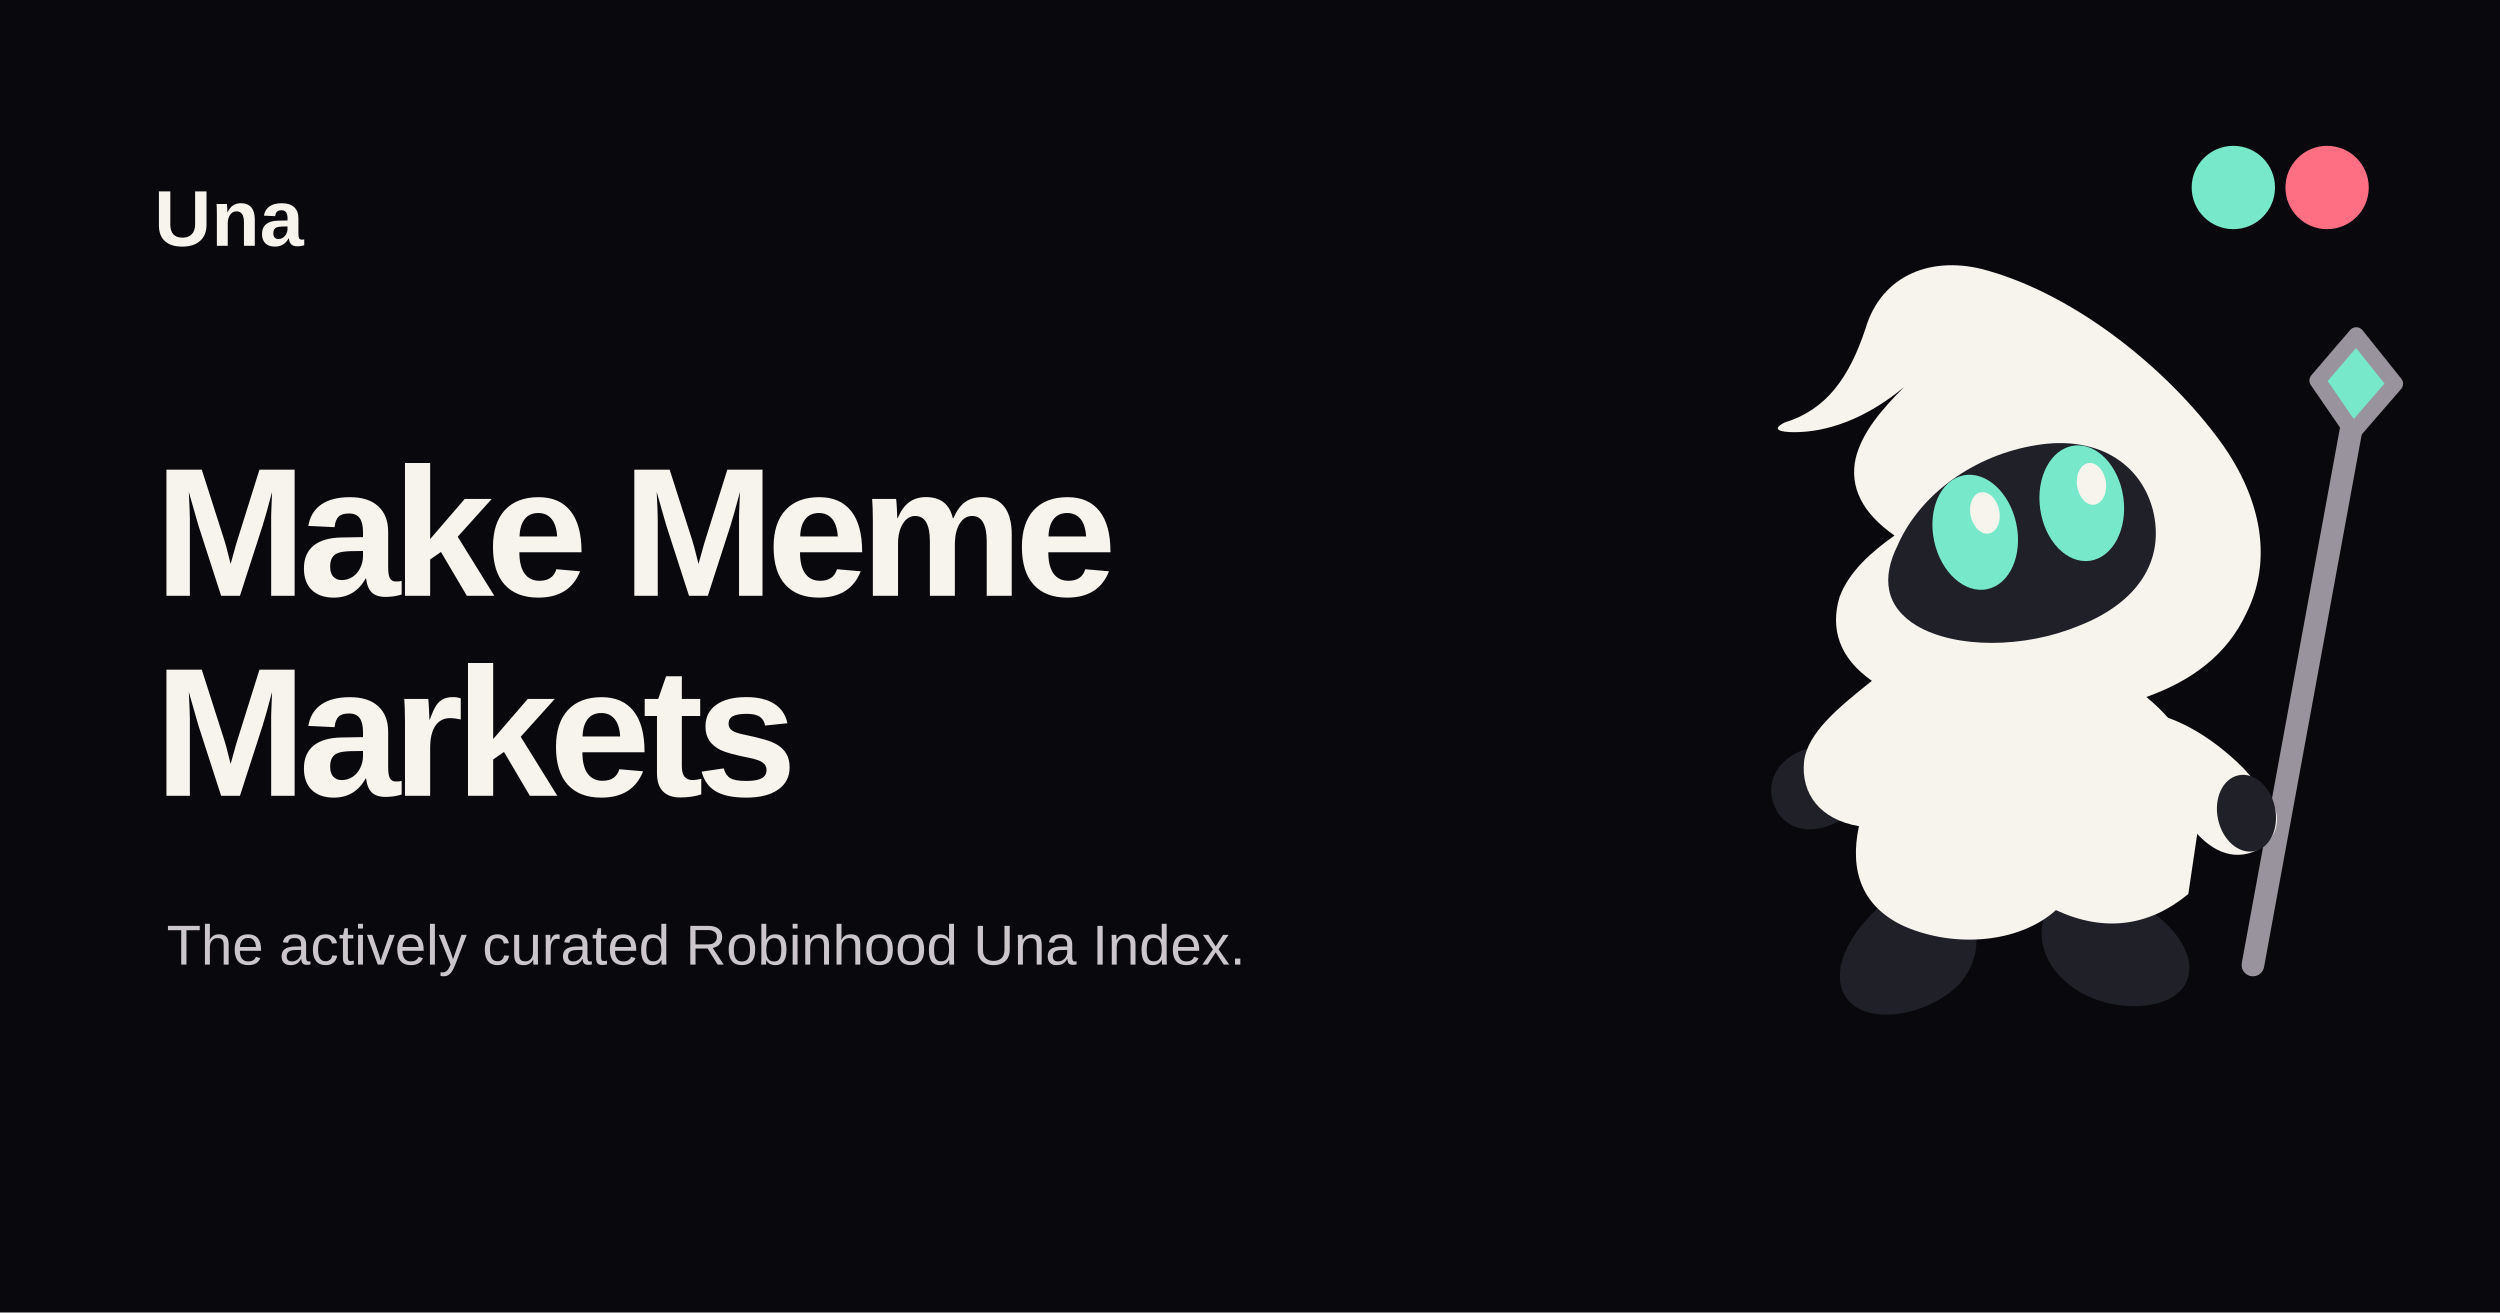
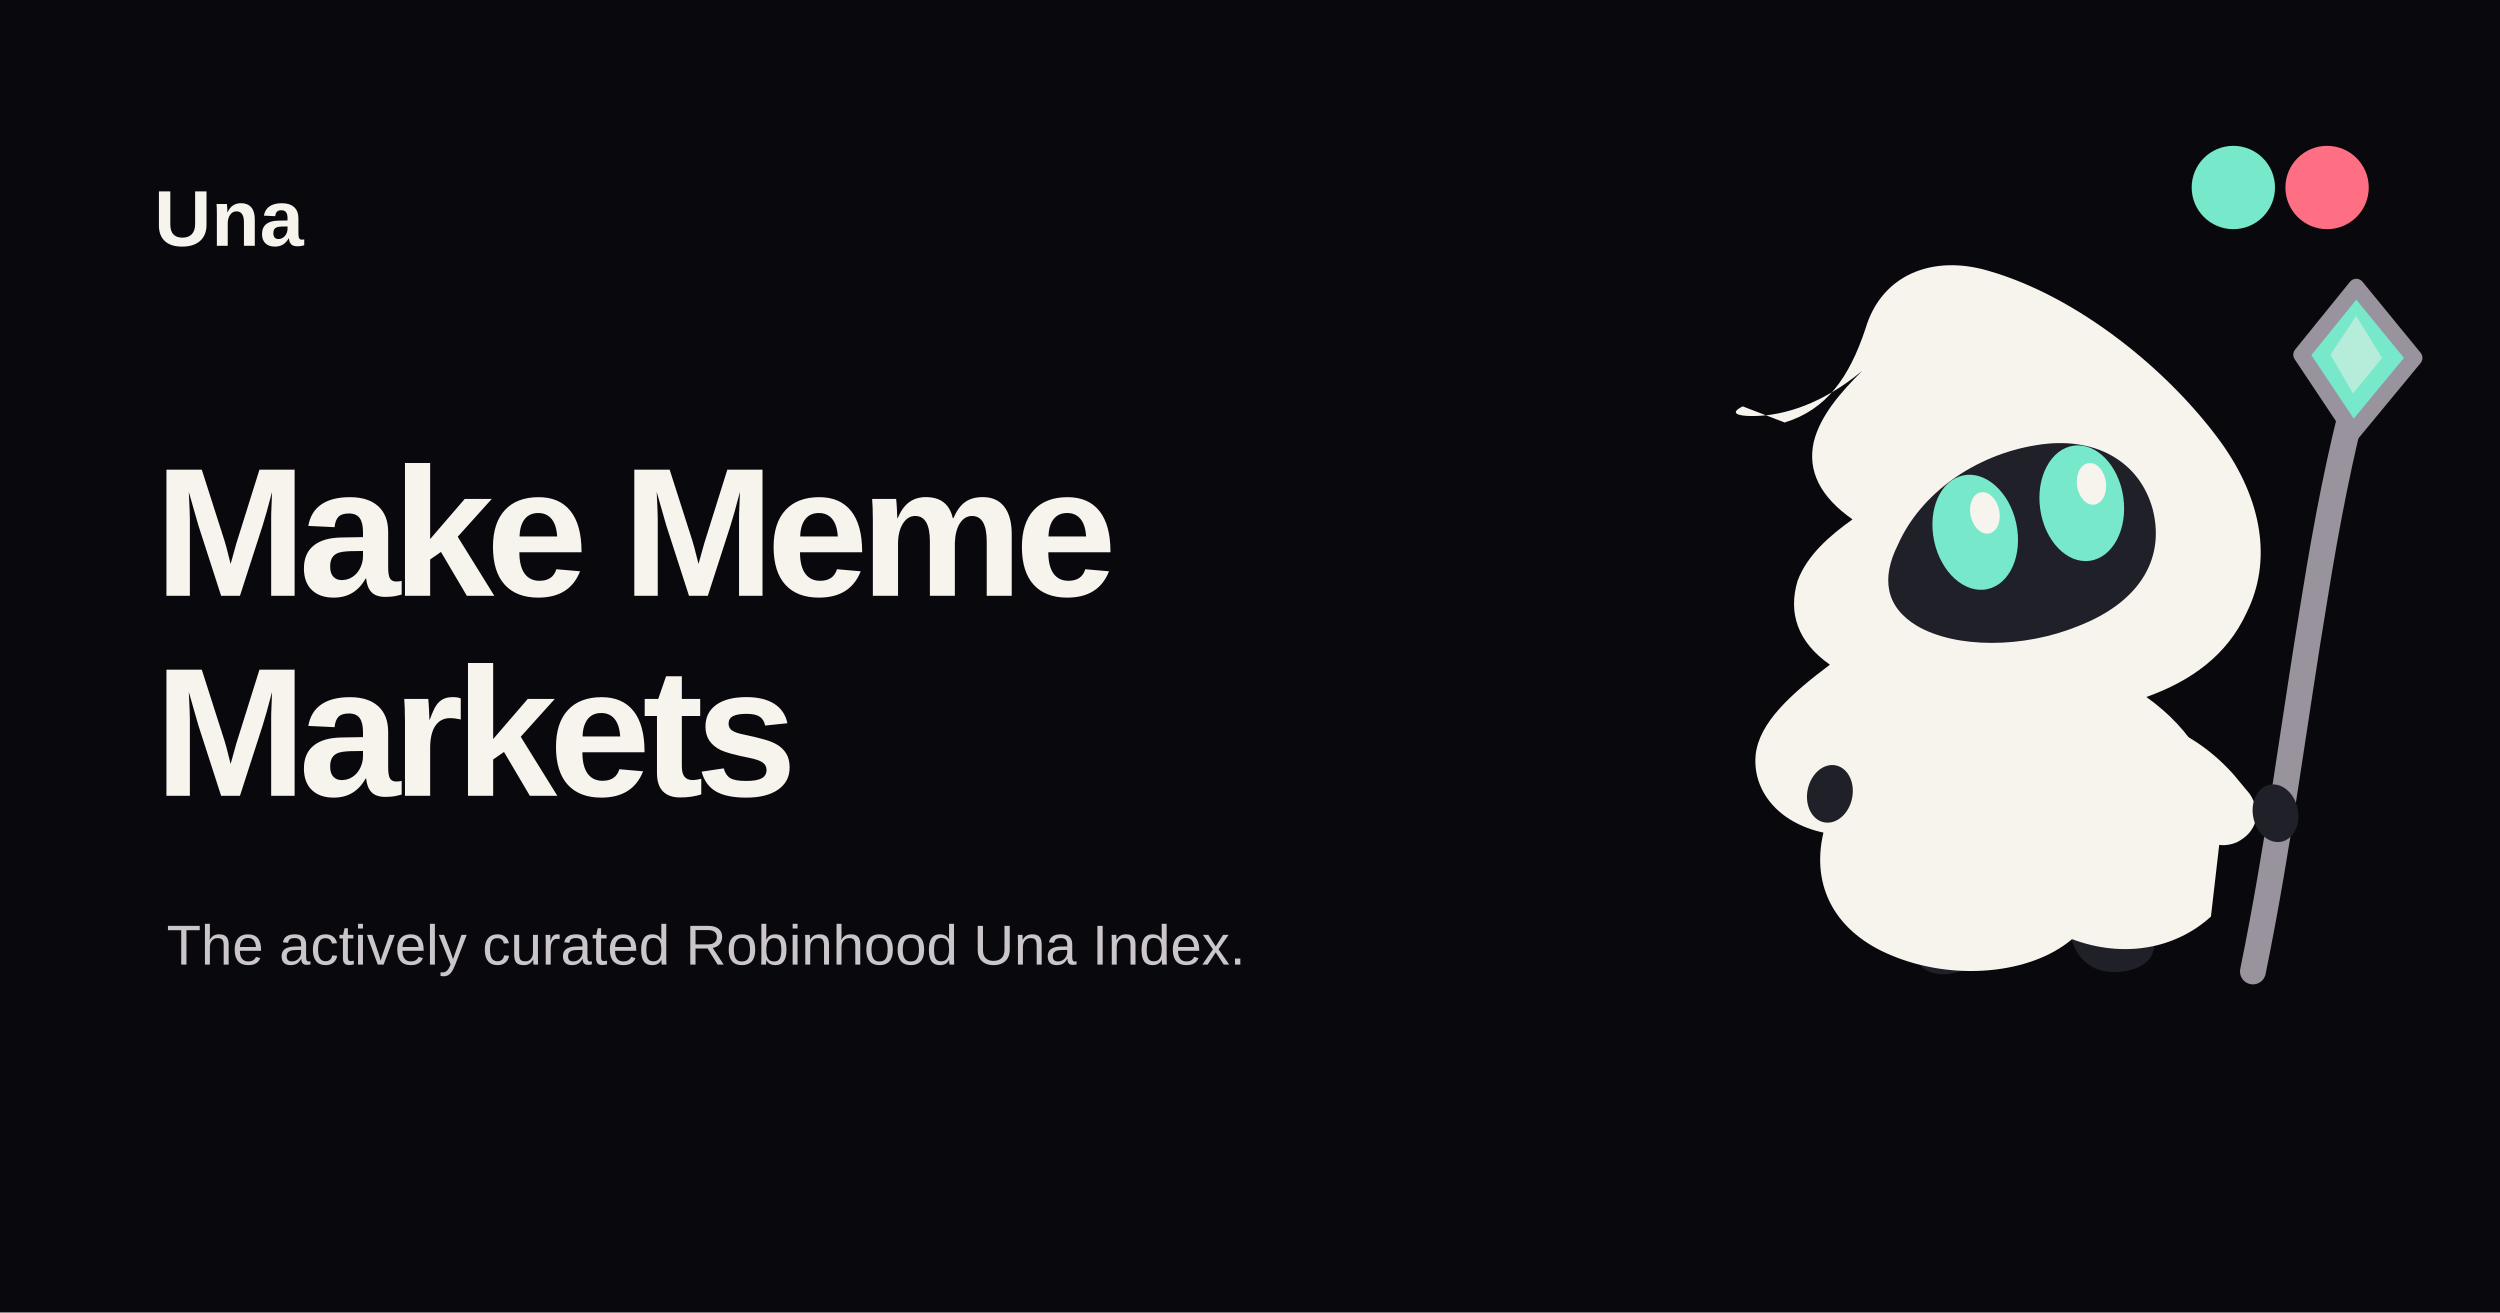
<svg xmlns="http://www.w3.org/2000/svg" viewBox="0 0 1200 630">
  <rect width="1200" height="630" fill="#09090d" />
  <circle cx="1072" cy="90" r="20" fill="#77e8c9" />
  <circle cx="1117" cy="90" r="20" fill="#ff6f83" />
  <text x="74" y="118" fill="#f7f3ed" font-family="Plus Jakarta Sans, Arial, sans-serif" font-size="38" font-weight="800">Una</text>
  <text x="74" y="286" fill="#f7f3ed" font-family="Plus Jakarta Sans, Arial, sans-serif" font-size="88" font-weight="800" letter-spacing="-4">Make Meme</text>
  <text x="74" y="382" fill="#f7f3ed" font-family="Plus Jakarta Sans, Arial, sans-serif" font-size="88" font-weight="800" letter-spacing="-4">Markets</text>
  <text x="80" y="463" fill="#cbc6ca" font-family="Plus Jakarta Sans, Arial, sans-serif" font-size="27" font-weight="500">The actively curated Robinhood Una Index.</text>
  <g transform="translate(790 116) scale(1.55)">
-     <path fill="#202029" d="M76 203c-11 8-20 22-14 31 6 9 25 6 35-4 7-8 7-18 1-26l-22-1Zm50 1c-6 8-4 19 5 26 11 9 31 9 36 0 5-9-5-21-18-27l-23 1ZM50 157c-10 3-14 12-9 20 5 7 14 6 21 1l-12-21Z" />
-     <path fill="none" stroke="#98939d" stroke-width="7" stroke-linecap="round" d="M188 224 219 55" />
-     <path fill="#77e8c9" stroke="#98939d" stroke-width="5" stroke-linejoin="round" d="m220 29 12 15-13 15-11-16 12-14Z" />
-     <path fill="#f7f3ed" d="M43 56c13-4 20-14 25-29 5-17 21-23 38-18 28 8 56 31 72 53 13 18 16 37 8 53-6 13-17 21-31 26 11 9 17 20 17 34l-4 27c-12 10-26 12-41 5-11 10-31 12-47 5-13-6-17-17-14-31-12-2-18-10-17-20 1-9 11-17 21-25-10-7-13-16-10-26 3-8 10-14 17-19-10-7-14-15-12-24 2-8 8-15 15-22-12 10-24 14-34 14-5 0-7-1-3-3Z" />
-     <path fill="#f7f3ed" d="M151 145c12 1 24 8 34 18l8 9c5 7 2 14-5 17-8 3-15-2-20-9l-22-17 5-18Z" />
-     <ellipse cx="186" cy="177" rx="9" ry="12" fill="#202029" transform="rotate(-12 186 177)" />
+     <path fill="#202029" d="M89 207c-5 5-8 14-3 18 5 4 15 1 19-4 3-5 1-10-3-14l-13 0Zm43 1c-2 7 1 14 7 17 7 3 17 0 18-5 2-5-3-10-11-13l-14 1Z" />
+     <path fill="none" stroke="#98939d" stroke-width="8" stroke-linecap="round" d="M188 226c8-39 13-79 19-115 4-25 8-45 13-64" />
+     <path fill="#77e8c9" stroke="#98939d" stroke-width="5" stroke-linejoin="round" d="m220 14 18 22-19 23-16-24 17-21Z" />
+     <path fill="#f7f3ed" fill-opacity=".5" d="m220 23 8 13-9 11-7-12 8-12Z" />
+     <path fill="#f7f3ed" d="M43 56c13-4 20-14 25-29 5-17 21-23 38-18 28 8 56 31 72 53 13 18 16 37 8 53-6 13-17 21-31 26 14 10 23 24 23 42l-3 26c-11 10-27 13-43 7-13 11-37 13-56 5-17-7-25-21-21-38-14-3-22-13-21-24 1-10 11-19 23-28-10-7-13-16-10-26 3-8 10-14 17-19-10-7-14-15-12-24 2-8 8-15 15-22-12 10-24 14-34 14-5 0-7-1-3-3Z" />
+     <path fill="#f7f3ed" d="M67 150c-9 2-16 8-18 15-2 7 2 12 8 13 7 1 13-4 17-11l3-11-10-6Zm87-2c10 2 20 8 28 17l5 6c4 6 2 12-4 15-7 3-13-2-17-8l-17-13 5-17Z" />
+     <ellipse cx="57" cy="171" rx="7" ry="9" fill="#202029" transform="rotate(12 57 171)" />
+     <ellipse cx="195" cy="177" rx="7" ry="9" fill="#202029" transform="rotate(-12 195 177)" />
    <path fill="#202029" d="M78 94c7-16 24-28 43-31 18-3 32 5 36 20 4 16-5 29-23 36-17 7-38 7-50 0-10-6-11-15-6-25Z" />
    <ellipse cx="102" cy="90" rx="13" ry="18" fill="#77e8c9" transform="rotate(-12 102 90)" />
    <ellipse cx="135" cy="81" rx="13" ry="18" fill="#77e8c9" transform="rotate(-8 135 81)" />
    <ellipse cx="105" cy="84" rx="4.5" ry="6.5" fill="#f7f3ed" transform="rotate(-12 105 84)" />
    <ellipse cx="138" cy="75" rx="4.5" ry="6.5" fill="#f7f3ed" transform="rotate(-8 138 75)" />
  </g>
</svg>
